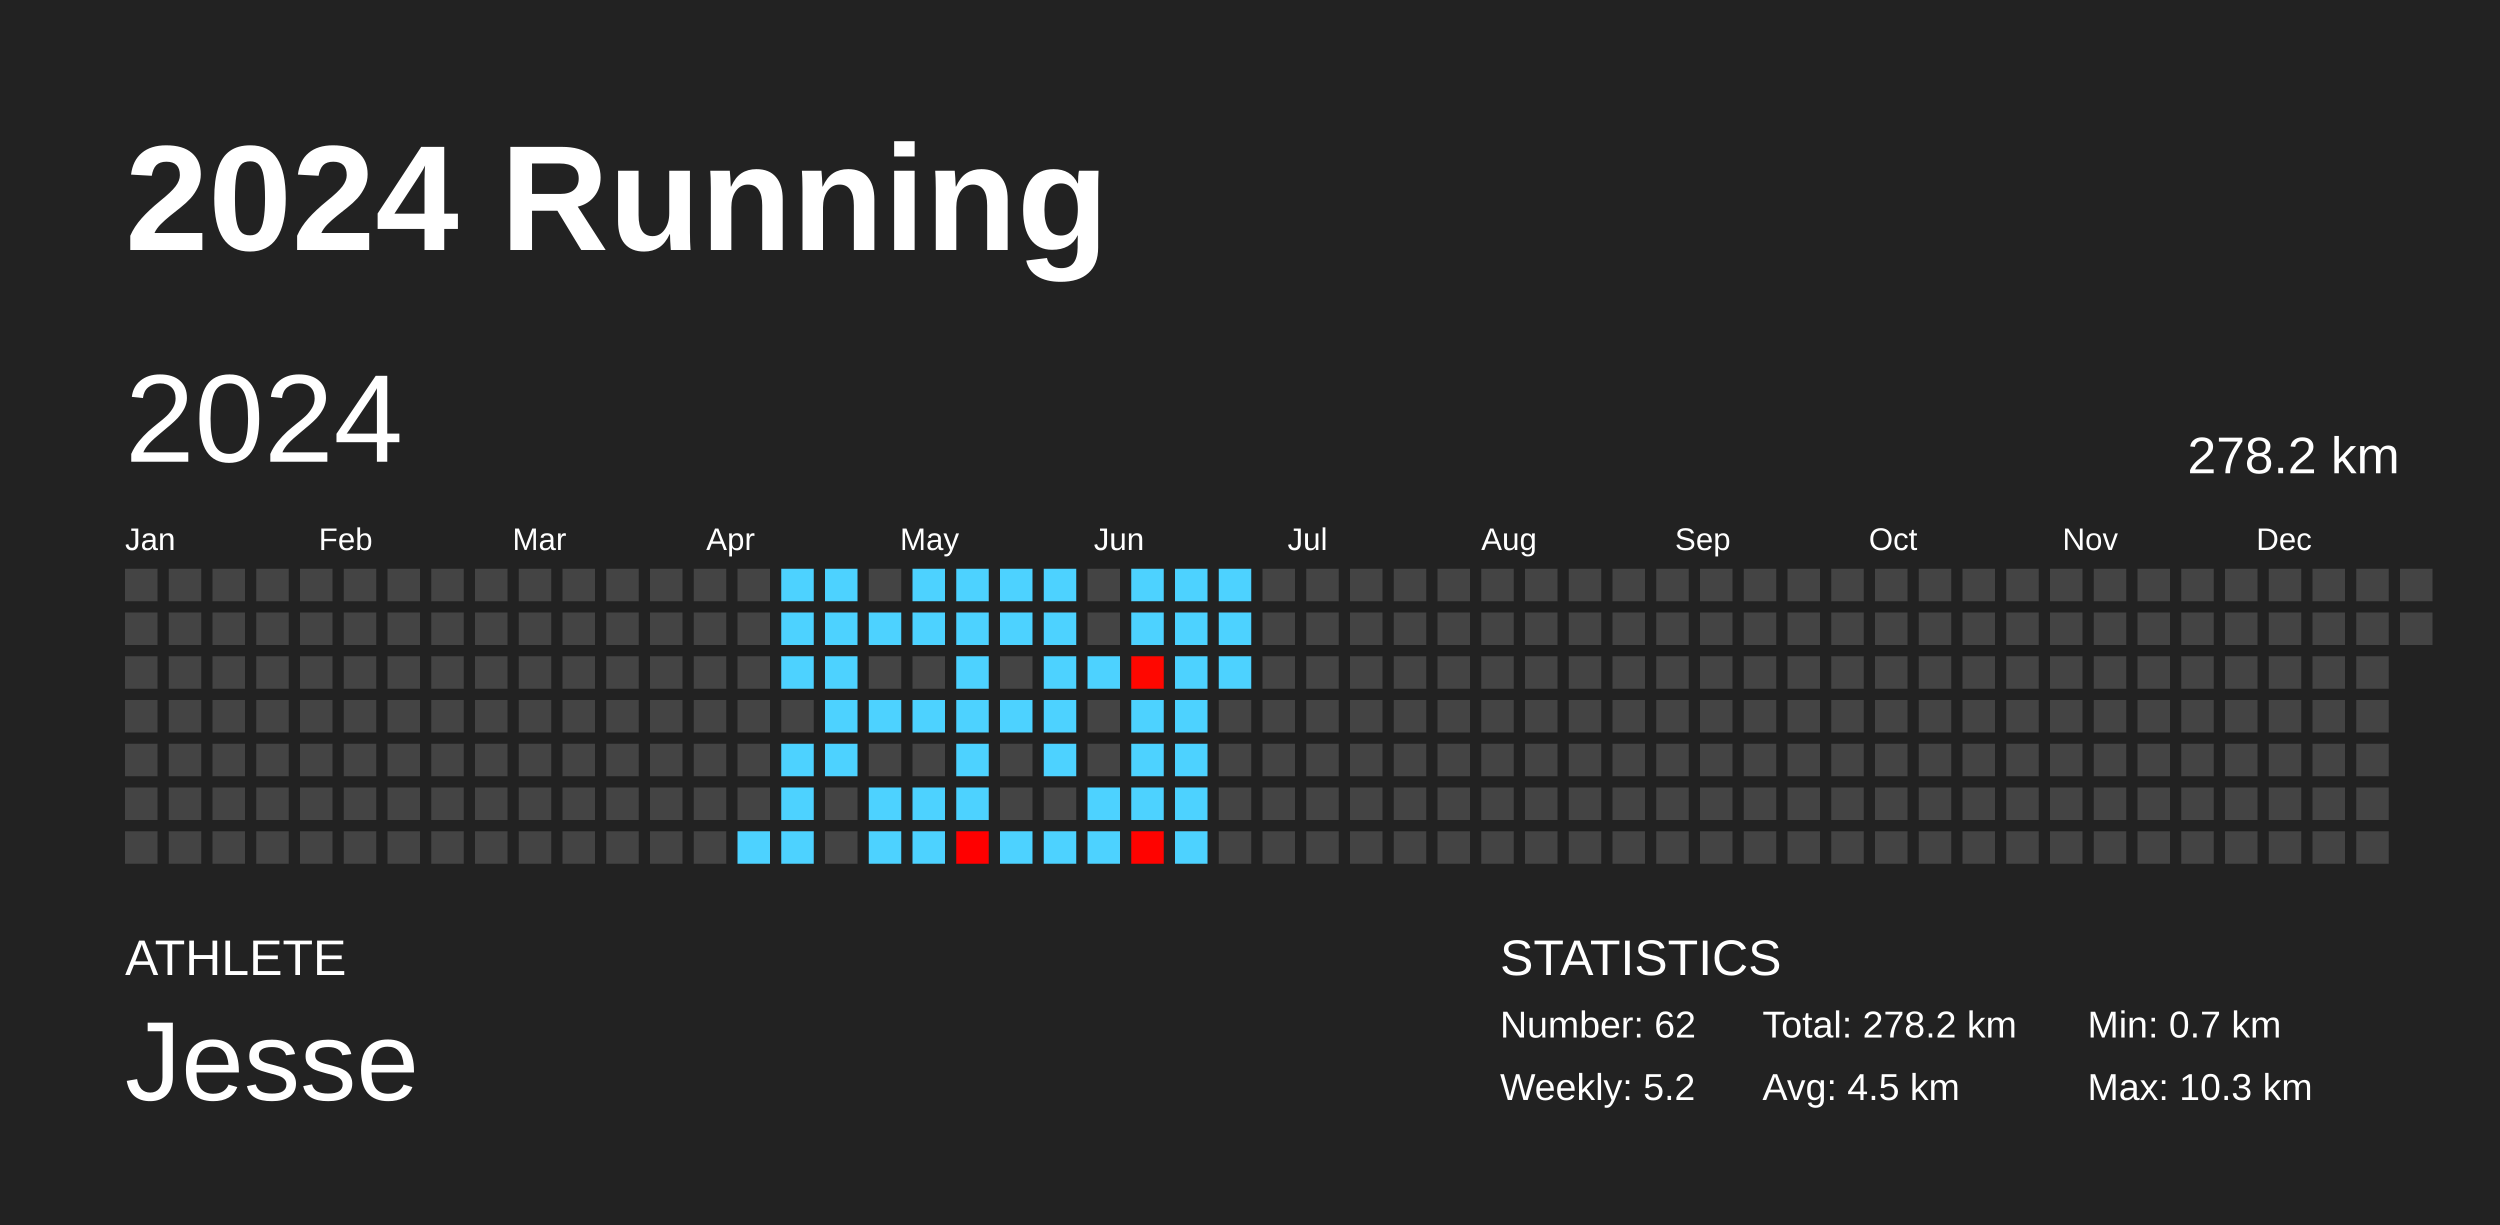
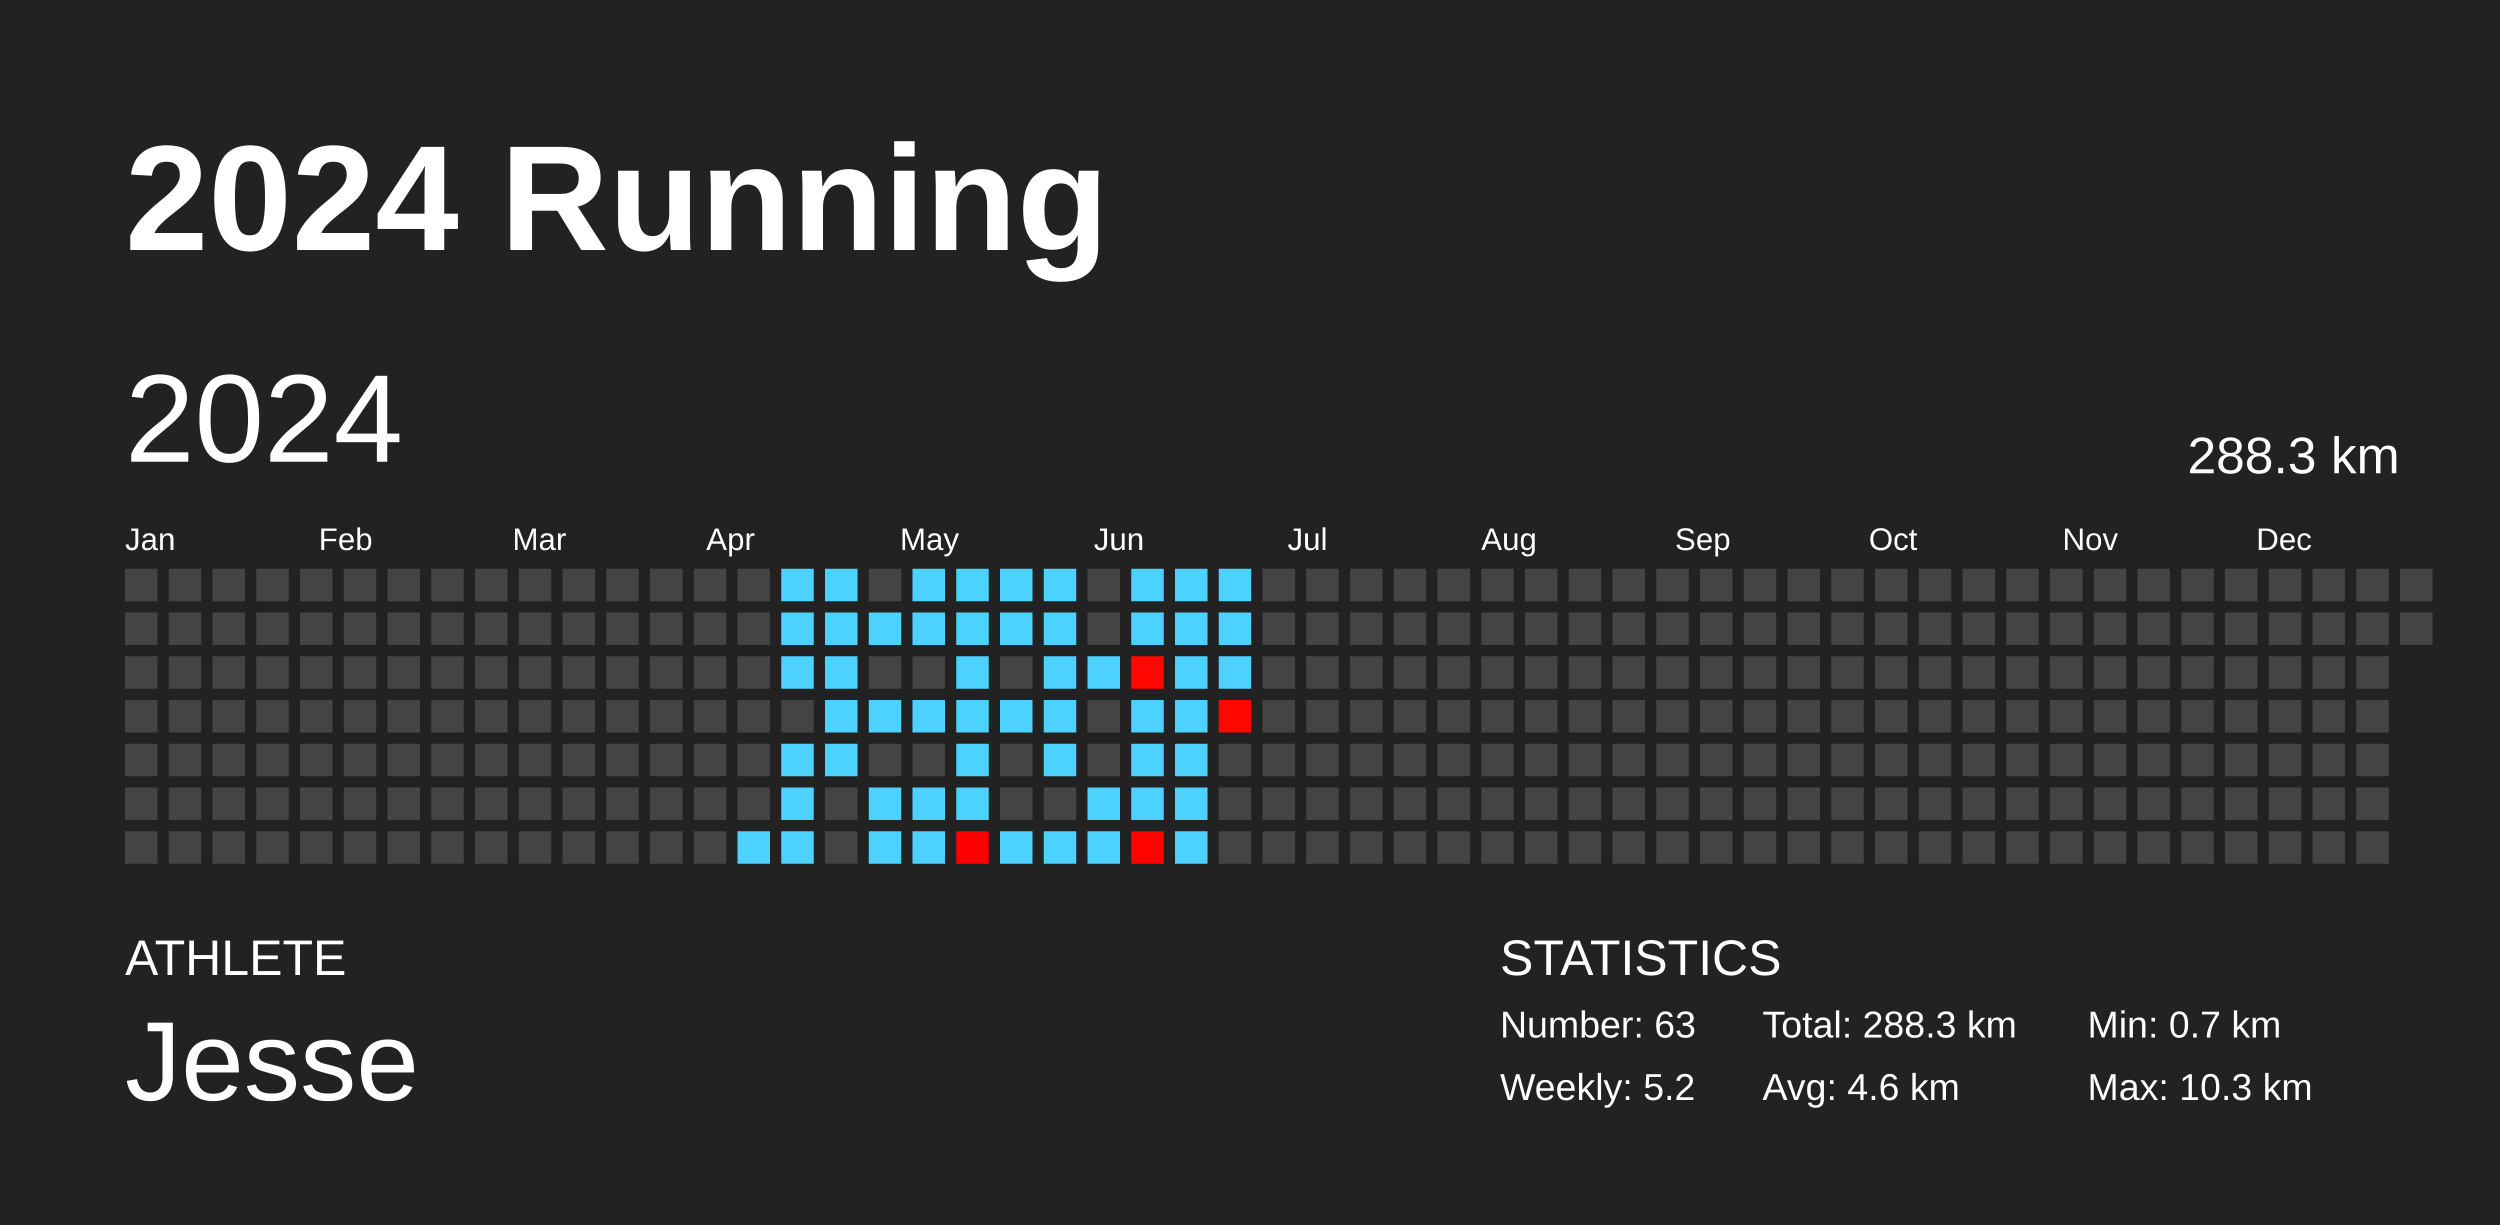
<svg xmlns="http://www.w3.org/2000/svg" baseProfile="full" height="98mm" version="1.1" viewBox="0,0,200,98" width="200mm">
  <defs />
  <rect fill="#222222" height="98" width="200" x="0" y="0" />
  <text fill="#FFFFFF" style="font-size:12px; font-family:Arial; font-weight:bold;" x="10" y="20">2024 Running</text>
  <text fill="#FFFFFF" style="font-size:4px; font-family:Arial" x="10" y="78">ATHLETE</text>
  <text fill="#FFFFFF" style="font-size:9px; font-family:Arial" x="10" y="88">Jesse</text>
  <text fill="#FFFFFF" style="font-size:4px; font-family:Arial" x="120" y="78">STATISTICS</text>
-   <text fill="#FFFFFF" style="font-size:3px; font-family:Arial" x="120" y="83">Number: 62</text>
+   <text fill="#FFFFFF" style="font-size:3px; font-family:Arial" x="120" y="83">Number: 63</text>
  <text fill="#FFFFFF" style="font-size:3px; font-family:Arial" x="120" y="88">Weekly: 5.2</text>
-   <text fill="#FFFFFF" style="font-size:3px; font-family:Arial" x="141" y="83">Total: 278.2 km</text>
-   <text fill="#FFFFFF" style="font-size:3px; font-family:Arial" x="141" y="88">Avg: 4.5 km</text>
+   <text fill="#FFFFFF" style="font-size:3px; font-family:Arial" x="141" y="83">Total: 288.3 km</text>
+   <text fill="#FFFFFF" style="font-size:3px; font-family:Arial" x="141" y="88">Avg: 4.6 km</text>
  <text fill="#FFFFFF" style="font-size:3px; font-family:Arial" x="167" y="83">Min: 0.7 km</text>
  <text fill="#FFFFFF" style="font-size:3px; font-family:Arial" x="167" y="88">Max: 10.3 km</text>
  <text dominant-baseline="hanging" fill="#FFFFFF" style="font-size:10.0px; font-family:Arial;" x="10" y="30">2024</text>
-   <text dominant-baseline="hanging" fill="#FFFFFF" style="font-size:4.125px; font-family:Arial;" x="175" y="35">278.2 km</text>
+   <text dominant-baseline="hanging" fill="#FFFFFF" style="font-size:4.125px; font-family:Arial;" x="175" y="35">288.3 km</text>
  <text fill="#FFFFFF" style="font-size:2.5px; font-family:Arial" x="10.0" y="44">Jan</text>
  <text fill="#FFFFFF" style="font-size:2.5px; font-family:Arial" x="25.5" y="44">Feb</text>
  <text fill="#FFFFFF" style="font-size:2.5px; font-family:Arial" x="41.0" y="44">Mar</text>
  <text fill="#FFFFFF" style="font-size:2.5px; font-family:Arial" x="56.5" y="44">Apr</text>
  <text fill="#FFFFFF" style="font-size:2.5px; font-family:Arial" x="72.0" y="44">May</text>
  <text fill="#FFFFFF" style="font-size:2.5px; font-family:Arial" x="87.5" y="44">Jun</text>
  <text fill="#FFFFFF" style="font-size:2.5px; font-family:Arial" x="103.0" y="44">Jul</text>
  <text fill="#FFFFFF" style="font-size:2.5px; font-family:Arial" x="118.5" y="44">Aug</text>
  <text fill="#FFFFFF" style="font-size:2.5px; font-family:Arial" x="134.0" y="44">Sep</text>
  <text fill="#FFFFFF" style="font-size:2.5px; font-family:Arial" x="149.5" y="44">Oct</text>
  <text fill="#FFFFFF" style="font-size:2.5px; font-family:Arial" x="165.0" y="44">Nov</text>
  <text fill="#FFFFFF" style="font-size:2.5px; font-family:Arial" x="180.5" y="44">Dec</text>
  <rect fill="#444444" height="2.6" width="2.6" x="10.0" y="45.5" />
  <rect fill="#444444" height="2.6" width="2.6" x="10.0" y="49.0" />
  <rect fill="#444444" height="2.6" width="2.6" x="10.0" y="52.5" />
  <rect fill="#444444" height="2.6" width="2.6" x="10.0" y="56.0" />
  <rect fill="#444444" height="2.6" width="2.6" x="10.0" y="59.5" />
  <rect fill="#444444" height="2.6" width="2.6" x="10.0" y="63.0" />
  <rect fill="#444444" height="2.6" width="2.6" x="10.0" y="66.5" />
  <rect fill="#444444" height="2.6" width="2.6" x="13.5" y="45.5" />
  <rect fill="#444444" height="2.6" width="2.6" x="13.5" y="49.0" />
  <rect fill="#444444" height="2.6" width="2.6" x="13.5" y="52.5" />
  <rect fill="#444444" height="2.6" width="2.6" x="13.5" y="56.0" />
  <rect fill="#444444" height="2.6" width="2.6" x="13.5" y="59.5" />
  <rect fill="#444444" height="2.6" width="2.6" x="13.5" y="63.0" />
  <rect fill="#444444" height="2.6" width="2.6" x="13.5" y="66.5" />
  <rect fill="#444444" height="2.6" width="2.6" x="17.0" y="45.5" />
  <rect fill="#444444" height="2.6" width="2.6" x="17.0" y="49.0" />
  <rect fill="#444444" height="2.6" width="2.6" x="17.0" y="52.5" />
  <rect fill="#444444" height="2.6" width="2.6" x="17.0" y="56.0" />
  <rect fill="#444444" height="2.6" width="2.6" x="17.0" y="59.5" />
  <rect fill="#444444" height="2.6" width="2.6" x="17.0" y="63.0" />
  <rect fill="#444444" height="2.6" width="2.6" x="17.0" y="66.5" />
  <rect fill="#444444" height="2.6" width="2.6" x="20.5" y="45.5" />
  <rect fill="#444444" height="2.6" width="2.6" x="20.5" y="49.0" />
  <rect fill="#444444" height="2.6" width="2.6" x="20.5" y="52.5" />
  <rect fill="#444444" height="2.6" width="2.6" x="20.5" y="56.0" />
  <rect fill="#444444" height="2.6" width="2.6" x="20.5" y="59.5" />
  <rect fill="#444444" height="2.6" width="2.6" x="20.5" y="63.0" />
  <rect fill="#444444" height="2.6" width="2.6" x="20.5" y="66.5" />
  <rect fill="#444444" height="2.6" width="2.6" x="24.0" y="45.5" />
  <rect fill="#444444" height="2.6" width="2.6" x="24.0" y="49.0" />
  <rect fill="#444444" height="2.6" width="2.6" x="24.0" y="52.5" />
  <rect fill="#444444" height="2.6" width="2.6" x="24.0" y="56.0" />
  <rect fill="#444444" height="2.6" width="2.6" x="24.0" y="59.5" />
  <rect fill="#444444" height="2.6" width="2.6" x="24.0" y="63.0" />
  <rect fill="#444444" height="2.6" width="2.6" x="24.0" y="66.5" />
  <rect fill="#444444" height="2.6" width="2.6" x="27.5" y="45.5" />
  <rect fill="#444444" height="2.6" width="2.6" x="27.5" y="49.0" />
  <rect fill="#444444" height="2.6" width="2.6" x="27.5" y="52.5" />
  <rect fill="#444444" height="2.6" width="2.6" x="27.5" y="56.0" />
  <rect fill="#444444" height="2.6" width="2.6" x="27.5" y="59.5" />
  <rect fill="#444444" height="2.6" width="2.6" x="27.5" y="63.0" />
  <rect fill="#444444" height="2.6" width="2.6" x="27.5" y="66.5" />
  <rect fill="#444444" height="2.6" width="2.6" x="31.0" y="45.5" />
  <rect fill="#444444" height="2.6" width="2.6" x="31.0" y="49.0" />
  <rect fill="#444444" height="2.6" width="2.6" x="31.0" y="52.5" />
  <rect fill="#444444" height="2.6" width="2.6" x="31.0" y="56.0" />
  <rect fill="#444444" height="2.6" width="2.6" x="31.0" y="59.5" />
  <rect fill="#444444" height="2.6" width="2.6" x="31.0" y="63.0" />
  <rect fill="#444444" height="2.6" width="2.6" x="31.0" y="66.5" />
  <rect fill="#444444" height="2.6" width="2.6" x="34.5" y="45.5" />
  <rect fill="#444444" height="2.6" width="2.6" x="34.5" y="49.0" />
  <rect fill="#444444" height="2.6" width="2.6" x="34.5" y="52.5" />
  <rect fill="#444444" height="2.6" width="2.6" x="34.5" y="56.0" />
  <rect fill="#444444" height="2.6" width="2.6" x="34.5" y="59.5" />
  <rect fill="#444444" height="2.6" width="2.6" x="34.5" y="63.0" />
  <rect fill="#444444" height="2.6" width="2.6" x="34.5" y="66.5" />
  <rect fill="#444444" height="2.6" width="2.6" x="38.0" y="45.5" />
  <rect fill="#444444" height="2.6" width="2.6" x="38.0" y="49.0" />
  <rect fill="#444444" height="2.6" width="2.6" x="38.0" y="52.5" />
  <rect fill="#444444" height="2.6" width="2.6" x="38.0" y="56.0" />
  <rect fill="#444444" height="2.6" width="2.6" x="38.0" y="59.5" />
  <rect fill="#444444" height="2.6" width="2.6" x="38.0" y="63.0" />
  <rect fill="#444444" height="2.6" width="2.6" x="38.0" y="66.5" />
  <rect fill="#444444" height="2.6" width="2.6" x="41.5" y="45.5" />
  <rect fill="#444444" height="2.6" width="2.6" x="41.5" y="49.0" />
  <rect fill="#444444" height="2.6" width="2.6" x="41.5" y="52.5" />
  <rect fill="#444444" height="2.6" width="2.6" x="41.5" y="56.0" />
  <rect fill="#444444" height="2.6" width="2.6" x="41.5" y="59.5" />
  <rect fill="#444444" height="2.6" width="2.6" x="41.5" y="63.0" />
  <rect fill="#444444" height="2.6" width="2.6" x="41.5" y="66.5" />
  <rect fill="#444444" height="2.6" width="2.6" x="45.0" y="45.5" />
  <rect fill="#444444" height="2.6" width="2.6" x="45.0" y="49.0" />
  <rect fill="#444444" height="2.6" width="2.6" x="45.0" y="52.5" />
  <rect fill="#444444" height="2.6" width="2.6" x="45.0" y="56.0" />
  <rect fill="#444444" height="2.6" width="2.6" x="45.0" y="59.5" />
  <rect fill="#444444" height="2.6" width="2.6" x="45.0" y="63.0" />
  <rect fill="#444444" height="2.6" width="2.6" x="45.0" y="66.5" />
  <rect fill="#444444" height="2.6" width="2.6" x="48.5" y="45.5" />
  <rect fill="#444444" height="2.6" width="2.6" x="48.5" y="49.0" />
  <rect fill="#444444" height="2.6" width="2.6" x="48.5" y="52.5" />
  <rect fill="#444444" height="2.6" width="2.6" x="48.5" y="56.0" />
  <rect fill="#444444" height="2.6" width="2.6" x="48.5" y="59.5" />
  <rect fill="#444444" height="2.6" width="2.6" x="48.5" y="63.0" />
  <rect fill="#444444" height="2.6" width="2.6" x="48.5" y="66.5" />
  <rect fill="#444444" height="2.6" width="2.6" x="52.0" y="45.5" />
  <rect fill="#444444" height="2.6" width="2.6" x="52.0" y="49.0" />
  <rect fill="#444444" height="2.6" width="2.6" x="52.0" y="52.5" />
  <rect fill="#444444" height="2.6" width="2.6" x="52.0" y="56.0" />
  <rect fill="#444444" height="2.6" width="2.6" x="52.0" y="59.5" />
  <rect fill="#444444" height="2.6" width="2.6" x="52.0" y="63.0" />
  <rect fill="#444444" height="2.6" width="2.6" x="52.0" y="66.5" />
  <rect fill="#444444" height="2.6" width="2.6" x="55.5" y="45.5" />
  <rect fill="#444444" height="2.6" width="2.6" x="55.5" y="49.0" />
  <rect fill="#444444" height="2.6" width="2.6" x="55.5" y="52.5" />
  <rect fill="#444444" height="2.6" width="2.6" x="55.5" y="56.0" />
  <rect fill="#444444" height="2.6" width="2.6" x="55.5" y="59.5" />
  <rect fill="#444444" height="2.6" width="2.6" x="55.5" y="63.0" />
  <rect fill="#444444" height="2.6" width="2.6" x="55.5" y="66.5" />
  <rect fill="#444444" height="2.6" width="2.6" x="59.0" y="45.5" />
  <rect fill="#444444" height="2.6" width="2.6" x="59.0" y="49.0" />
  <rect fill="#444444" height="2.6" width="2.6" x="59.0" y="52.5" />
  <rect fill="#444444" height="2.6" width="2.6" x="59.0" y="56.0" />
  <rect fill="#444444" height="2.6" width="2.6" x="59.0" y="59.5" />
  <rect fill="#444444" height="2.6" width="2.6" x="59.0" y="63.0" />
  <rect fill="#4dd2ff" height="2.6" width="2.6" x="59.0" y="66.5" />
  <rect fill="#4dd2ff" height="2.6" width="2.6" x="62.5" y="45.5" />
  <rect fill="#4dd2ff" height="2.6" width="2.6" x="62.5" y="49.0" />
  <rect fill="#4dd2ff" height="2.6" width="2.6" x="62.5" y="52.5" />
  <rect fill="#444444" height="2.6" width="2.6" x="62.5" y="56.0" />
  <rect fill="#4dd2ff" height="2.6" width="2.6" x="62.5" y="59.5" />
  <rect fill="#4dd2ff" height="2.6" width="2.6" x="62.5" y="63.0" />
  <rect fill="#4dd2ff" height="2.6" width="2.6" x="62.5" y="66.5" />
  <rect fill="#4dd2ff" height="2.6" width="2.6" x="66.0" y="45.5" />
  <rect fill="#4dd2ff" height="2.6" width="2.6" x="66.0" y="49.0" />
  <rect fill="#4dd2ff" height="2.6" width="2.6" x="66.0" y="52.5" />
  <rect fill="#4dd2ff" height="2.6" width="2.6" x="66.0" y="56.0" />
  <rect fill="#4dd2ff" height="2.6" width="2.6" x="66.0" y="59.5" />
  <rect fill="#444444" height="2.6" width="2.6" x="66.0" y="63.0" />
  <rect fill="#444444" height="2.6" width="2.6" x="66.0" y="66.5" />
  <rect fill="#444444" height="2.6" width="2.6" x="69.5" y="45.5" />
  <rect fill="#4dd2ff" height="2.6" width="2.6" x="69.5" y="49.0" />
  <rect fill="#444444" height="2.6" width="2.6" x="69.5" y="52.5" />
  <rect fill="#4dd2ff" height="2.6" width="2.6" x="69.5" y="56.0" />
  <rect fill="#444444" height="2.6" width="2.6" x="69.5" y="59.5" />
  <rect fill="#4dd2ff" height="2.6" width="2.6" x="69.5" y="63.0" />
  <rect fill="#4dd2ff" height="2.6" width="2.6" x="69.5" y="66.5" />
  <rect fill="#4dd2ff" height="2.6" width="2.6" x="73.0" y="45.5" />
  <rect fill="#4dd2ff" height="2.6" width="2.6" x="73.0" y="49.0" />
  <rect fill="#444444" height="2.6" width="2.6" x="73.0" y="52.5" />
  <rect fill="#4dd2ff" height="2.6" width="2.6" x="73.0" y="56.0" />
  <rect fill="#444444" height="2.6" width="2.6" x="73.0" y="59.5" />
  <rect fill="#4dd2ff" height="2.6" width="2.6" x="73.0" y="63.0" />
  <rect fill="#4dd2ff" height="2.6" width="2.6" x="73.0" y="66.5" />
  <rect fill="#4dd2ff" height="2.6" width="2.6" x="76.5" y="45.5" />
  <rect fill="#4dd2ff" height="2.6" width="2.6" x="76.5" y="49.0" />
  <rect fill="#4dd2ff" height="2.6" width="2.6" x="76.5" y="52.5" />
  <rect fill="#4dd2ff" height="2.6" width="2.6" x="76.5" y="56.0" />
  <rect fill="#4dd2ff" height="2.6" width="2.6" x="76.5" y="59.5" />
  <rect fill="#4dd2ff" height="2.6" width="2.6" x="76.5" y="63.0" />
  <rect fill="#ff0000" height="2.6" width="2.6" x="76.5" y="66.5" />
  <rect fill="#4dd2ff" height="2.6" width="2.6" x="80.0" y="45.5" />
  <rect fill="#4dd2ff" height="2.6" width="2.6" x="80.0" y="49.0" />
  <rect fill="#444444" height="2.6" width="2.6" x="80.0" y="52.5" />
  <rect fill="#4dd2ff" height="2.6" width="2.6" x="80.0" y="56.0" />
  <rect fill="#444444" height="2.6" width="2.6" x="80.0" y="59.5" />
  <rect fill="#444444" height="2.6" width="2.6" x="80.0" y="63.0" />
  <rect fill="#4dd2ff" height="2.6" width="2.6" x="80.0" y="66.5" />
  <rect fill="#4dd2ff" height="2.6" width="2.6" x="83.5" y="45.5" />
  <rect fill="#4dd2ff" height="2.6" width="2.6" x="83.5" y="49.0" />
  <rect fill="#4dd2ff" height="2.6" width="2.6" x="83.5" y="52.5" />
  <rect fill="#4dd2ff" height="2.6" width="2.6" x="83.5" y="56.0" />
  <rect fill="#4dd2ff" height="2.6" width="2.6" x="83.5" y="59.5" />
  <rect fill="#444444" height="2.6" width="2.6" x="83.5" y="63.0" />
  <rect fill="#4dd2ff" height="2.6" width="2.6" x="83.5" y="66.5" />
  <rect fill="#444444" height="2.6" width="2.6" x="87.0" y="45.5" />
  <rect fill="#444444" height="2.6" width="2.6" x="87.0" y="49.0" />
  <rect fill="#4dd2ff" height="2.6" width="2.6" x="87.0" y="52.5" />
  <rect fill="#444444" height="2.6" width="2.6" x="87.0" y="56.0" />
  <rect fill="#444444" height="2.6" width="2.6" x="87.0" y="59.5" />
  <rect fill="#4dd2ff" height="2.6" width="2.6" x="87.0" y="63.0" />
  <rect fill="#4dd2ff" height="2.6" width="2.6" x="87.0" y="66.5" />
  <rect fill="#4dd2ff" height="2.6" width="2.6" x="90.5" y="45.5" />
  <rect fill="#4dd2ff" height="2.6" width="2.6" x="90.5" y="49.0" />
  <rect fill="#ff0700" height="2.6" width="2.6" x="90.5" y="52.5" />
  <rect fill="#4dd2ff" height="2.6" width="2.6" x="90.5" y="56.0" />
  <rect fill="#4dd2ff" height="2.6" width="2.6" x="90.5" y="59.5" />
  <rect fill="#4dd2ff" height="2.6" width="2.6" x="90.5" y="63.0" />
  <rect fill="#ff0300" height="2.6" width="2.6" x="90.5" y="66.5" />
  <rect fill="#4dd2ff" height="2.6" width="2.6" x="94.0" y="45.5" />
  <rect fill="#4dd2ff" height="2.6" width="2.6" x="94.0" y="49.0" />
  <rect fill="#4dd2ff" height="2.6" width="2.6" x="94.0" y="52.5" />
  <rect fill="#4dd2ff" height="2.6" width="2.6" x="94.0" y="56.0" />
  <rect fill="#4dd2ff" height="2.6" width="2.6" x="94.0" y="59.5" />
  <rect fill="#4dd2ff" height="2.6" width="2.6" x="94.0" y="63.0" />
  <rect fill="#4dd2ff" height="2.6" width="2.6" x="94.0" y="66.5" />
  <rect fill="#4dd2ff" height="2.6" width="2.6" x="97.5" y="45.5" />
  <rect fill="#4dd2ff" height="2.6" width="2.6" x="97.5" y="49.0" />
  <rect fill="#4dd2ff" height="2.6" width="2.6" x="97.5" y="52.5" />
-   <rect fill="#444444" height="2.6" width="2.6" x="97.5" y="56.0" />
+   <rect fill="#ff0600" height="2.6" width="2.6" x="97.5" y="56.0" />
  <rect fill="#444444" height="2.6" width="2.6" x="97.5" y="59.5" />
  <rect fill="#444444" height="2.6" width="2.6" x="97.5" y="63.0" />
  <rect fill="#444444" height="2.6" width="2.6" x="97.5" y="66.5" />
  <rect fill="#444444" height="2.6" width="2.6" x="101.0" y="45.5" />
  <rect fill="#444444" height="2.6" width="2.6" x="101.0" y="49.0" />
  <rect fill="#444444" height="2.6" width="2.6" x="101.0" y="52.5" />
  <rect fill="#444444" height="2.6" width="2.6" x="101.0" y="56.0" />
  <rect fill="#444444" height="2.6" width="2.6" x="101.0" y="59.5" />
  <rect fill="#444444" height="2.6" width="2.6" x="101.0" y="63.0" />
  <rect fill="#444444" height="2.6" width="2.6" x="101.0" y="66.5" />
  <rect fill="#444444" height="2.6" width="2.6" x="104.5" y="45.5" />
  <rect fill="#444444" height="2.6" width="2.6" x="104.5" y="49.0" />
  <rect fill="#444444" height="2.6" width="2.6" x="104.5" y="52.5" />
  <rect fill="#444444" height="2.6" width="2.6" x="104.5" y="56.0" />
  <rect fill="#444444" height="2.6" width="2.6" x="104.5" y="59.5" />
  <rect fill="#444444" height="2.6" width="2.6" x="104.5" y="63.0" />
  <rect fill="#444444" height="2.6" width="2.6" x="104.5" y="66.5" />
  <rect fill="#444444" height="2.6" width="2.6" x="108.0" y="45.5" />
  <rect fill="#444444" height="2.6" width="2.6" x="108.0" y="49.0" />
  <rect fill="#444444" height="2.6" width="2.6" x="108.0" y="52.5" />
  <rect fill="#444444" height="2.6" width="2.6" x="108.0" y="56.0" />
  <rect fill="#444444" height="2.6" width="2.6" x="108.0" y="59.5" />
  <rect fill="#444444" height="2.6" width="2.6" x="108.0" y="63.0" />
  <rect fill="#444444" height="2.6" width="2.6" x="108.0" y="66.5" />
  <rect fill="#444444" height="2.6" width="2.6" x="111.5" y="45.5" />
  <rect fill="#444444" height="2.6" width="2.6" x="111.5" y="49.0" />
  <rect fill="#444444" height="2.6" width="2.6" x="111.5" y="52.5" />
  <rect fill="#444444" height="2.6" width="2.6" x="111.5" y="56.0" />
  <rect fill="#444444" height="2.6" width="2.6" x="111.5" y="59.5" />
  <rect fill="#444444" height="2.6" width="2.6" x="111.5" y="63.0" />
  <rect fill="#444444" height="2.6" width="2.6" x="111.5" y="66.5" />
  <rect fill="#444444" height="2.6" width="2.6" x="115.0" y="45.5" />
  <rect fill="#444444" height="2.6" width="2.6" x="115.0" y="49.0" />
  <rect fill="#444444" height="2.6" width="2.6" x="115.0" y="52.5" />
  <rect fill="#444444" height="2.6" width="2.6" x="115.0" y="56.0" />
  <rect fill="#444444" height="2.6" width="2.6" x="115.0" y="59.5" />
  <rect fill="#444444" height="2.6" width="2.6" x="115.0" y="63.0" />
  <rect fill="#444444" height="2.6" width="2.6" x="115.0" y="66.5" />
  <rect fill="#444444" height="2.6" width="2.6" x="118.5" y="45.5" />
  <rect fill="#444444" height="2.6" width="2.6" x="118.5" y="49.0" />
  <rect fill="#444444" height="2.6" width="2.6" x="118.5" y="52.5" />
  <rect fill="#444444" height="2.6" width="2.6" x="118.5" y="56.0" />
  <rect fill="#444444" height="2.6" width="2.6" x="118.5" y="59.5" />
  <rect fill="#444444" height="2.6" width="2.6" x="118.5" y="63.0" />
  <rect fill="#444444" height="2.6" width="2.6" x="118.5" y="66.5" />
  <rect fill="#444444" height="2.6" width="2.6" x="122.0" y="45.5" />
  <rect fill="#444444" height="2.6" width="2.6" x="122.0" y="49.0" />
  <rect fill="#444444" height="2.6" width="2.6" x="122.0" y="52.5" />
  <rect fill="#444444" height="2.6" width="2.6" x="122.0" y="56.0" />
  <rect fill="#444444" height="2.6" width="2.6" x="122.0" y="59.5" />
  <rect fill="#444444" height="2.6" width="2.6" x="122.0" y="63.0" />
  <rect fill="#444444" height="2.6" width="2.6" x="122.0" y="66.5" />
  <rect fill="#444444" height="2.6" width="2.6" x="125.5" y="45.5" />
  <rect fill="#444444" height="2.6" width="2.6" x="125.5" y="49.0" />
  <rect fill="#444444" height="2.6" width="2.6" x="125.5" y="52.5" />
  <rect fill="#444444" height="2.6" width="2.6" x="125.5" y="56.0" />
  <rect fill="#444444" height="2.6" width="2.6" x="125.5" y="59.5" />
  <rect fill="#444444" height="2.6" width="2.6" x="125.5" y="63.0" />
  <rect fill="#444444" height="2.6" width="2.6" x="125.5" y="66.5" />
  <rect fill="#444444" height="2.6" width="2.6" x="129.0" y="45.5" />
  <rect fill="#444444" height="2.6" width="2.6" x="129.0" y="49.0" />
  <rect fill="#444444" height="2.6" width="2.6" x="129.0" y="52.5" />
  <rect fill="#444444" height="2.6" width="2.6" x="129.0" y="56.0" />
  <rect fill="#444444" height="2.6" width="2.6" x="129.0" y="59.5" />
  <rect fill="#444444" height="2.6" width="2.6" x="129.0" y="63.0" />
  <rect fill="#444444" height="2.6" width="2.6" x="129.0" y="66.5" />
  <rect fill="#444444" height="2.6" width="2.6" x="132.5" y="45.5" />
  <rect fill="#444444" height="2.6" width="2.6" x="132.5" y="49.0" />
  <rect fill="#444444" height="2.6" width="2.6" x="132.5" y="52.5" />
  <rect fill="#444444" height="2.6" width="2.6" x="132.5" y="56.0" />
  <rect fill="#444444" height="2.6" width="2.6" x="132.5" y="59.5" />
  <rect fill="#444444" height="2.6" width="2.6" x="132.5" y="63.0" />
  <rect fill="#444444" height="2.6" width="2.6" x="132.5" y="66.5" />
  <rect fill="#444444" height="2.6" width="2.6" x="136.0" y="45.5" />
  <rect fill="#444444" height="2.6" width="2.6" x="136.0" y="49.0" />
  <rect fill="#444444" height="2.6" width="2.6" x="136.0" y="52.5" />
  <rect fill="#444444" height="2.6" width="2.6" x="136.0" y="56.0" />
  <rect fill="#444444" height="2.6" width="2.6" x="136.0" y="59.5" />
  <rect fill="#444444" height="2.6" width="2.6" x="136.0" y="63.0" />
  <rect fill="#444444" height="2.6" width="2.6" x="136.0" y="66.5" />
  <rect fill="#444444" height="2.6" width="2.6" x="139.5" y="45.5" />
  <rect fill="#444444" height="2.6" width="2.6" x="139.5" y="49.0" />
  <rect fill="#444444" height="2.6" width="2.6" x="139.5" y="52.5" />
  <rect fill="#444444" height="2.6" width="2.6" x="139.5" y="56.0" />
  <rect fill="#444444" height="2.6" width="2.6" x="139.5" y="59.5" />
  <rect fill="#444444" height="2.6" width="2.6" x="139.5" y="63.0" />
  <rect fill="#444444" height="2.6" width="2.6" x="139.5" y="66.5" />
  <rect fill="#444444" height="2.6" width="2.6" x="143.0" y="45.5" />
  <rect fill="#444444" height="2.6" width="2.6" x="143.0" y="49.0" />
  <rect fill="#444444" height="2.6" width="2.6" x="143.0" y="52.5" />
  <rect fill="#444444" height="2.6" width="2.6" x="143.0" y="56.0" />
  <rect fill="#444444" height="2.6" width="2.6" x="143.0" y="59.5" />
  <rect fill="#444444" height="2.6" width="2.6" x="143.0" y="63.0" />
  <rect fill="#444444" height="2.6" width="2.6" x="143.0" y="66.5" />
  <rect fill="#444444" height="2.6" width="2.6" x="146.5" y="45.5" />
  <rect fill="#444444" height="2.6" width="2.6" x="146.5" y="49.0" />
  <rect fill="#444444" height="2.6" width="2.6" x="146.5" y="52.5" />
  <rect fill="#444444" height="2.6" width="2.6" x="146.5" y="56.0" />
  <rect fill="#444444" height="2.6" width="2.6" x="146.5" y="59.5" />
  <rect fill="#444444" height="2.6" width="2.6" x="146.5" y="63.0" />
  <rect fill="#444444" height="2.6" width="2.6" x="146.5" y="66.5" />
  <rect fill="#444444" height="2.6" width="2.6" x="150.0" y="45.5" />
  <rect fill="#444444" height="2.6" width="2.6" x="150.0" y="49.0" />
  <rect fill="#444444" height="2.6" width="2.6" x="150.0" y="52.5" />
  <rect fill="#444444" height="2.6" width="2.6" x="150.0" y="56.0" />
  <rect fill="#444444" height="2.6" width="2.6" x="150.0" y="59.5" />
  <rect fill="#444444" height="2.6" width="2.6" x="150.0" y="63.0" />
  <rect fill="#444444" height="2.6" width="2.6" x="150.0" y="66.5" />
  <rect fill="#444444" height="2.6" width="2.6" x="153.5" y="45.5" />
  <rect fill="#444444" height="2.6" width="2.6" x="153.5" y="49.0" />
  <rect fill="#444444" height="2.6" width="2.6" x="153.5" y="52.5" />
  <rect fill="#444444" height="2.6" width="2.6" x="153.5" y="56.0" />
  <rect fill="#444444" height="2.6" width="2.6" x="153.5" y="59.5" />
  <rect fill="#444444" height="2.6" width="2.6" x="153.5" y="63.0" />
  <rect fill="#444444" height="2.6" width="2.6" x="153.5" y="66.5" />
  <rect fill="#444444" height="2.6" width="2.6" x="157.0" y="45.5" />
  <rect fill="#444444" height="2.6" width="2.6" x="157.0" y="49.0" />
  <rect fill="#444444" height="2.6" width="2.6" x="157.0" y="52.5" />
  <rect fill="#444444" height="2.6" width="2.6" x="157.0" y="56.0" />
  <rect fill="#444444" height="2.6" width="2.6" x="157.0" y="59.5" />
  <rect fill="#444444" height="2.6" width="2.6" x="157.0" y="63.0" />
  <rect fill="#444444" height="2.6" width="2.6" x="157.0" y="66.5" />
  <rect fill="#444444" height="2.6" width="2.6" x="160.5" y="45.5" />
  <rect fill="#444444" height="2.6" width="2.6" x="160.5" y="49.0" />
  <rect fill="#444444" height="2.6" width="2.6" x="160.5" y="52.5" />
  <rect fill="#444444" height="2.6" width="2.6" x="160.5" y="56.0" />
  <rect fill="#444444" height="2.6" width="2.6" x="160.5" y="59.5" />
  <rect fill="#444444" height="2.6" width="2.6" x="160.5" y="63.0" />
  <rect fill="#444444" height="2.6" width="2.6" x="160.5" y="66.5" />
  <rect fill="#444444" height="2.6" width="2.6" x="164.0" y="45.5" />
  <rect fill="#444444" height="2.6" width="2.6" x="164.0" y="49.0" />
  <rect fill="#444444" height="2.6" width="2.6" x="164.0" y="52.5" />
  <rect fill="#444444" height="2.6" width="2.6" x="164.0" y="56.0" />
  <rect fill="#444444" height="2.6" width="2.6" x="164.0" y="59.5" />
  <rect fill="#444444" height="2.6" width="2.6" x="164.0" y="63.0" />
  <rect fill="#444444" height="2.6" width="2.6" x="164.0" y="66.5" />
  <rect fill="#444444" height="2.6" width="2.6" x="167.5" y="45.5" />
  <rect fill="#444444" height="2.6" width="2.6" x="167.5" y="49.0" />
  <rect fill="#444444" height="2.6" width="2.6" x="167.5" y="52.5" />
  <rect fill="#444444" height="2.6" width="2.6" x="167.5" y="56.0" />
  <rect fill="#444444" height="2.6" width="2.6" x="167.5" y="59.5" />
  <rect fill="#444444" height="2.6" width="2.6" x="167.5" y="63.0" />
  <rect fill="#444444" height="2.6" width="2.6" x="167.5" y="66.5" />
  <rect fill="#444444" height="2.6" width="2.6" x="171.0" y="45.5" />
  <rect fill="#444444" height="2.6" width="2.6" x="171.0" y="49.0" />
  <rect fill="#444444" height="2.6" width="2.6" x="171.0" y="52.5" />
  <rect fill="#444444" height="2.6" width="2.6" x="171.0" y="56.0" />
  <rect fill="#444444" height="2.6" width="2.6" x="171.0" y="59.5" />
  <rect fill="#444444" height="2.6" width="2.6" x="171.0" y="63.0" />
  <rect fill="#444444" height="2.6" width="2.6" x="171.0" y="66.5" />
  <rect fill="#444444" height="2.6" width="2.6" x="174.5" y="45.5" />
  <rect fill="#444444" height="2.6" width="2.6" x="174.5" y="49.0" />
  <rect fill="#444444" height="2.6" width="2.6" x="174.5" y="52.5" />
  <rect fill="#444444" height="2.6" width="2.6" x="174.5" y="56.0" />
  <rect fill="#444444" height="2.6" width="2.6" x="174.5" y="59.5" />
  <rect fill="#444444" height="2.6" width="2.6" x="174.5" y="63.0" />
  <rect fill="#444444" height="2.6" width="2.6" x="174.5" y="66.5" />
  <rect fill="#444444" height="2.6" width="2.6" x="178.0" y="45.5" />
  <rect fill="#444444" height="2.6" width="2.6" x="178.0" y="49.0" />
  <rect fill="#444444" height="2.6" width="2.6" x="178.0" y="52.5" />
  <rect fill="#444444" height="2.6" width="2.6" x="178.0" y="56.0" />
  <rect fill="#444444" height="2.6" width="2.6" x="178.0" y="59.5" />
  <rect fill="#444444" height="2.6" width="2.6" x="178.0" y="63.0" />
  <rect fill="#444444" height="2.6" width="2.6" x="178.0" y="66.5" />
  <rect fill="#444444" height="2.6" width="2.6" x="181.5" y="45.5" />
  <rect fill="#444444" height="2.6" width="2.6" x="181.5" y="49.0" />
  <rect fill="#444444" height="2.6" width="2.6" x="181.5" y="52.5" />
  <rect fill="#444444" height="2.6" width="2.6" x="181.5" y="56.0" />
  <rect fill="#444444" height="2.6" width="2.6" x="181.5" y="59.5" />
  <rect fill="#444444" height="2.6" width="2.6" x="181.5" y="63.0" />
  <rect fill="#444444" height="2.6" width="2.6" x="181.5" y="66.5" />
  <rect fill="#444444" height="2.6" width="2.6" x="185.0" y="45.5" />
  <rect fill="#444444" height="2.6" width="2.6" x="185.0" y="49.0" />
  <rect fill="#444444" height="2.6" width="2.6" x="185.0" y="52.5" />
  <rect fill="#444444" height="2.6" width="2.6" x="185.0" y="56.0" />
  <rect fill="#444444" height="2.6" width="2.6" x="185.0" y="59.5" />
  <rect fill="#444444" height="2.6" width="2.6" x="185.0" y="63.0" />
  <rect fill="#444444" height="2.6" width="2.6" x="185.0" y="66.5" />
  <rect fill="#444444" height="2.6" width="2.6" x="188.5" y="45.5" />
  <rect fill="#444444" height="2.6" width="2.6" x="188.5" y="49.0" />
  <rect fill="#444444" height="2.6" width="2.6" x="188.5" y="52.5" />
  <rect fill="#444444" height="2.6" width="2.6" x="188.5" y="56.0" />
  <rect fill="#444444" height="2.6" width="2.6" x="188.5" y="59.5" />
  <rect fill="#444444" height="2.6" width="2.6" x="188.5" y="63.0" />
  <rect fill="#444444" height="2.6" width="2.6" x="188.5" y="66.5" />
  <rect fill="#444444" height="2.6" width="2.6" x="192.0" y="45.5" />
  <rect fill="#444444" height="2.6" width="2.6" x="192.0" y="49.0" />
</svg>
